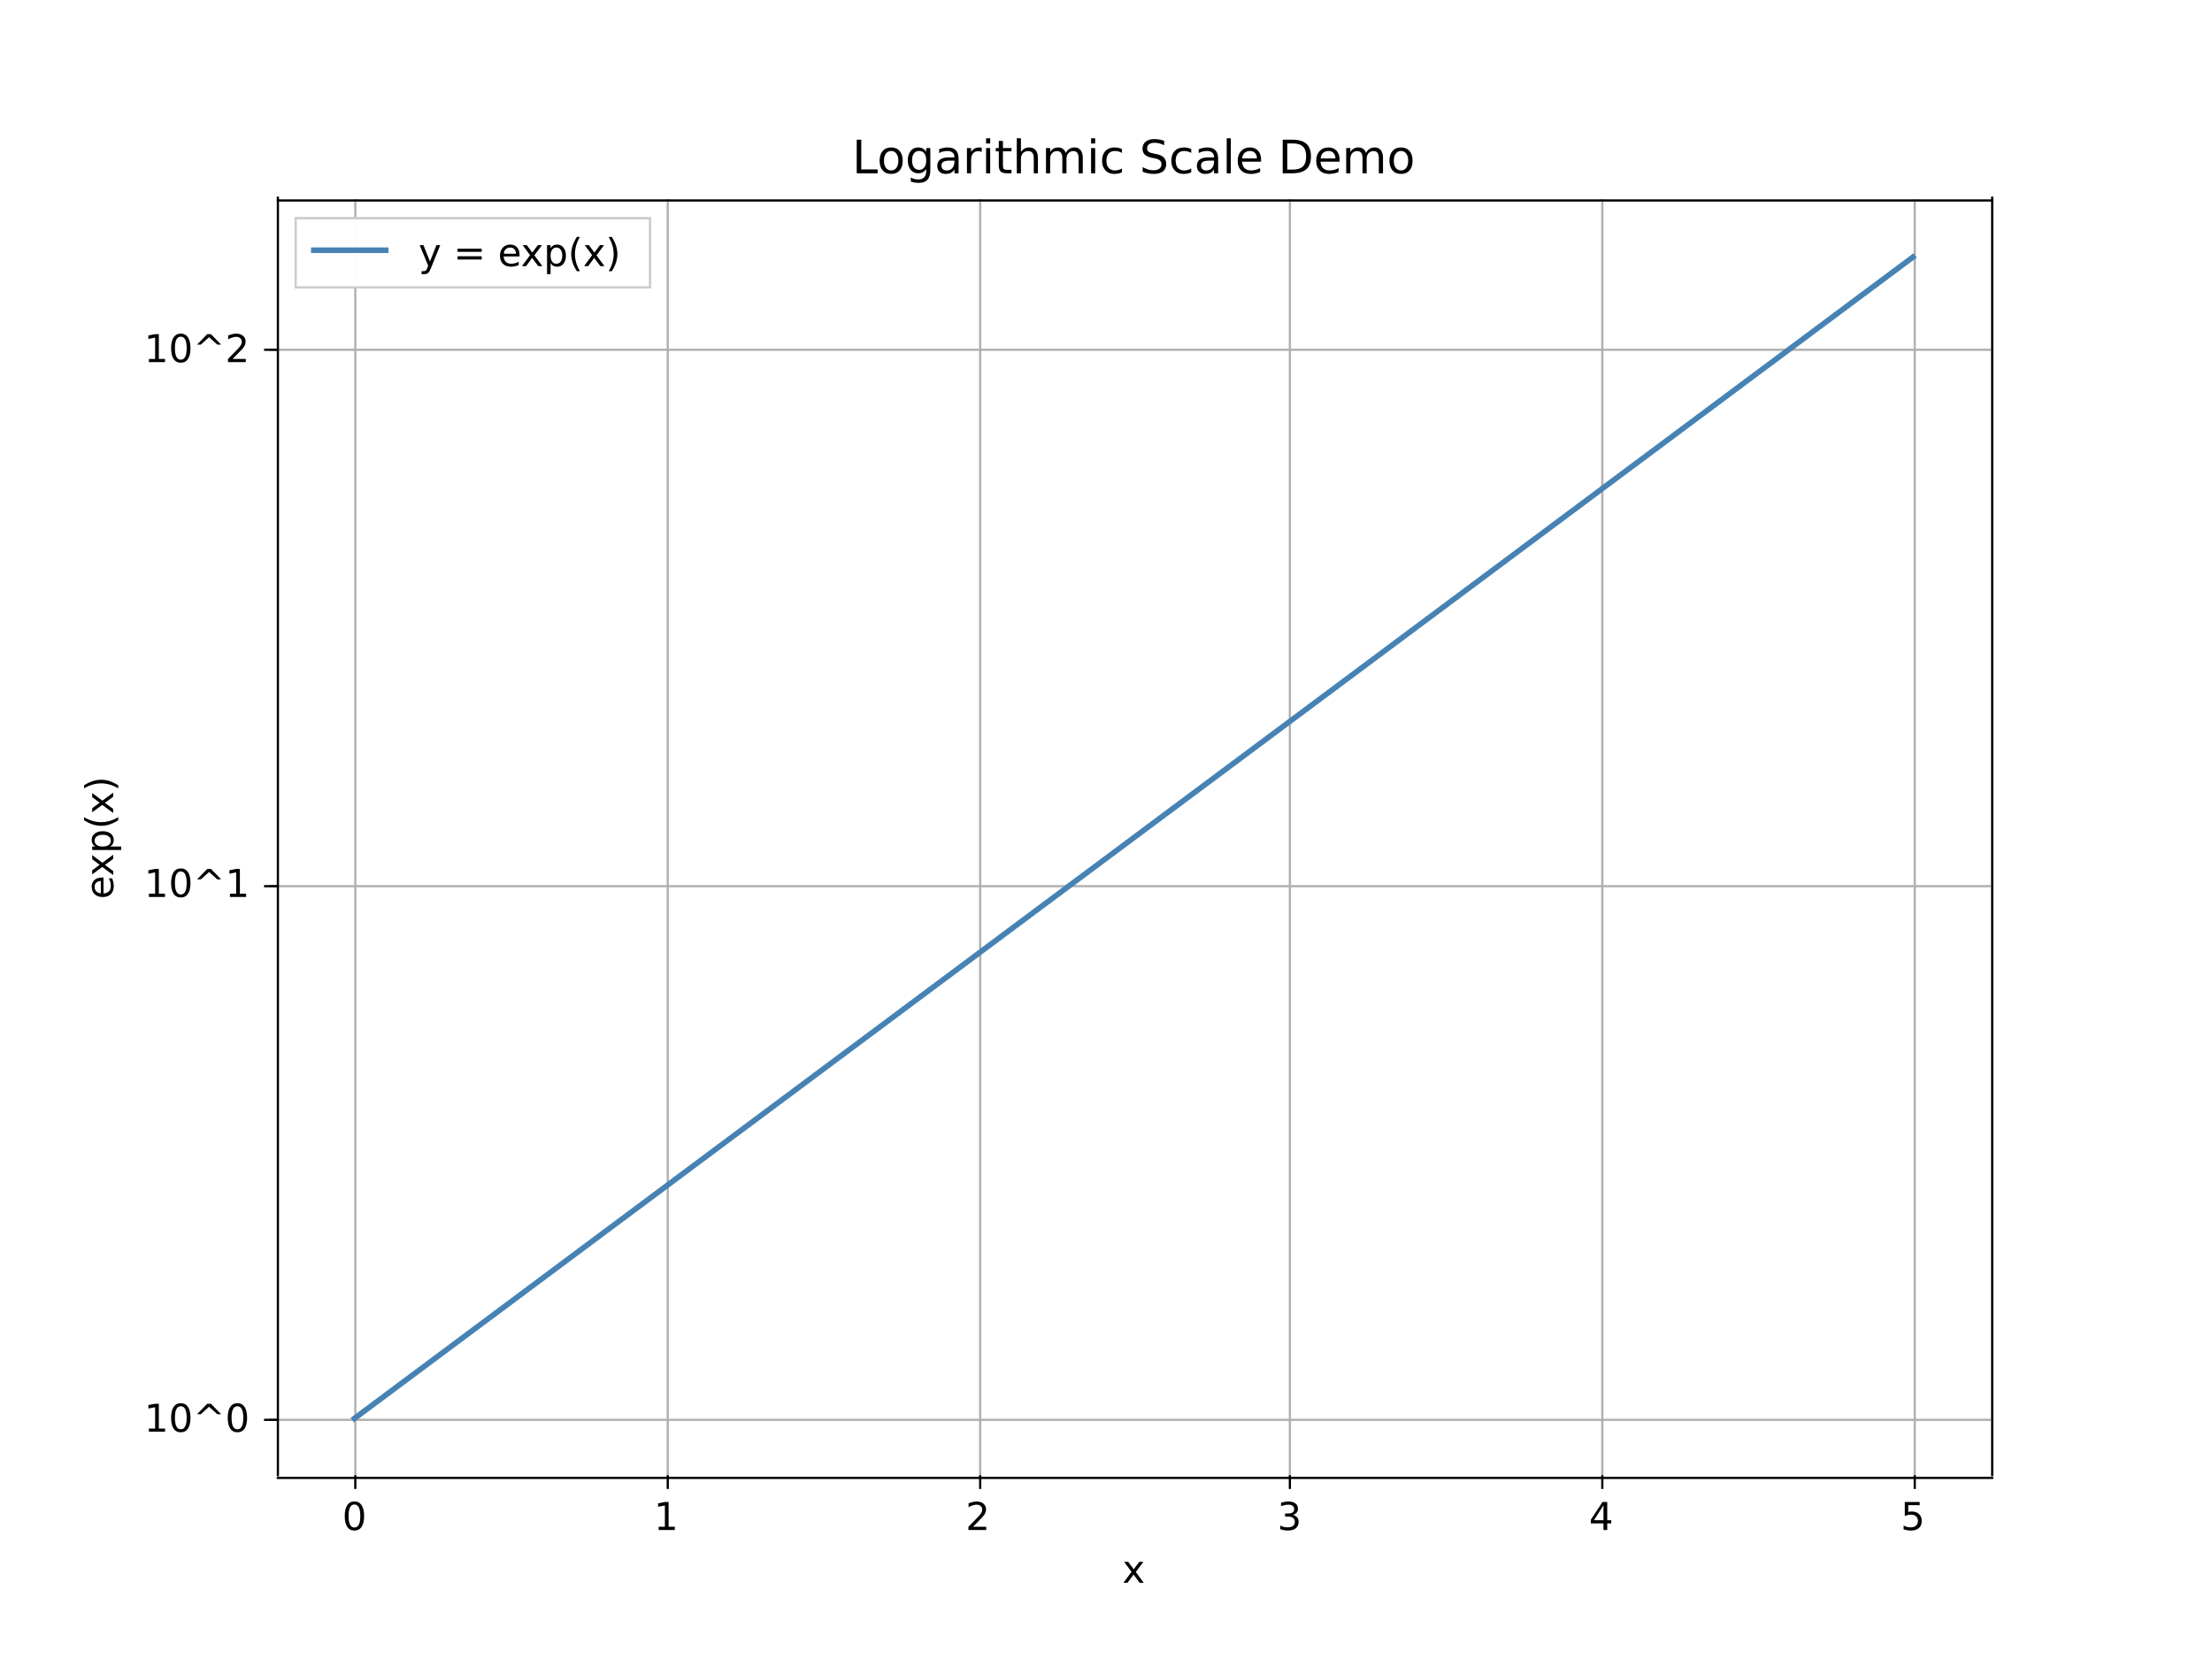
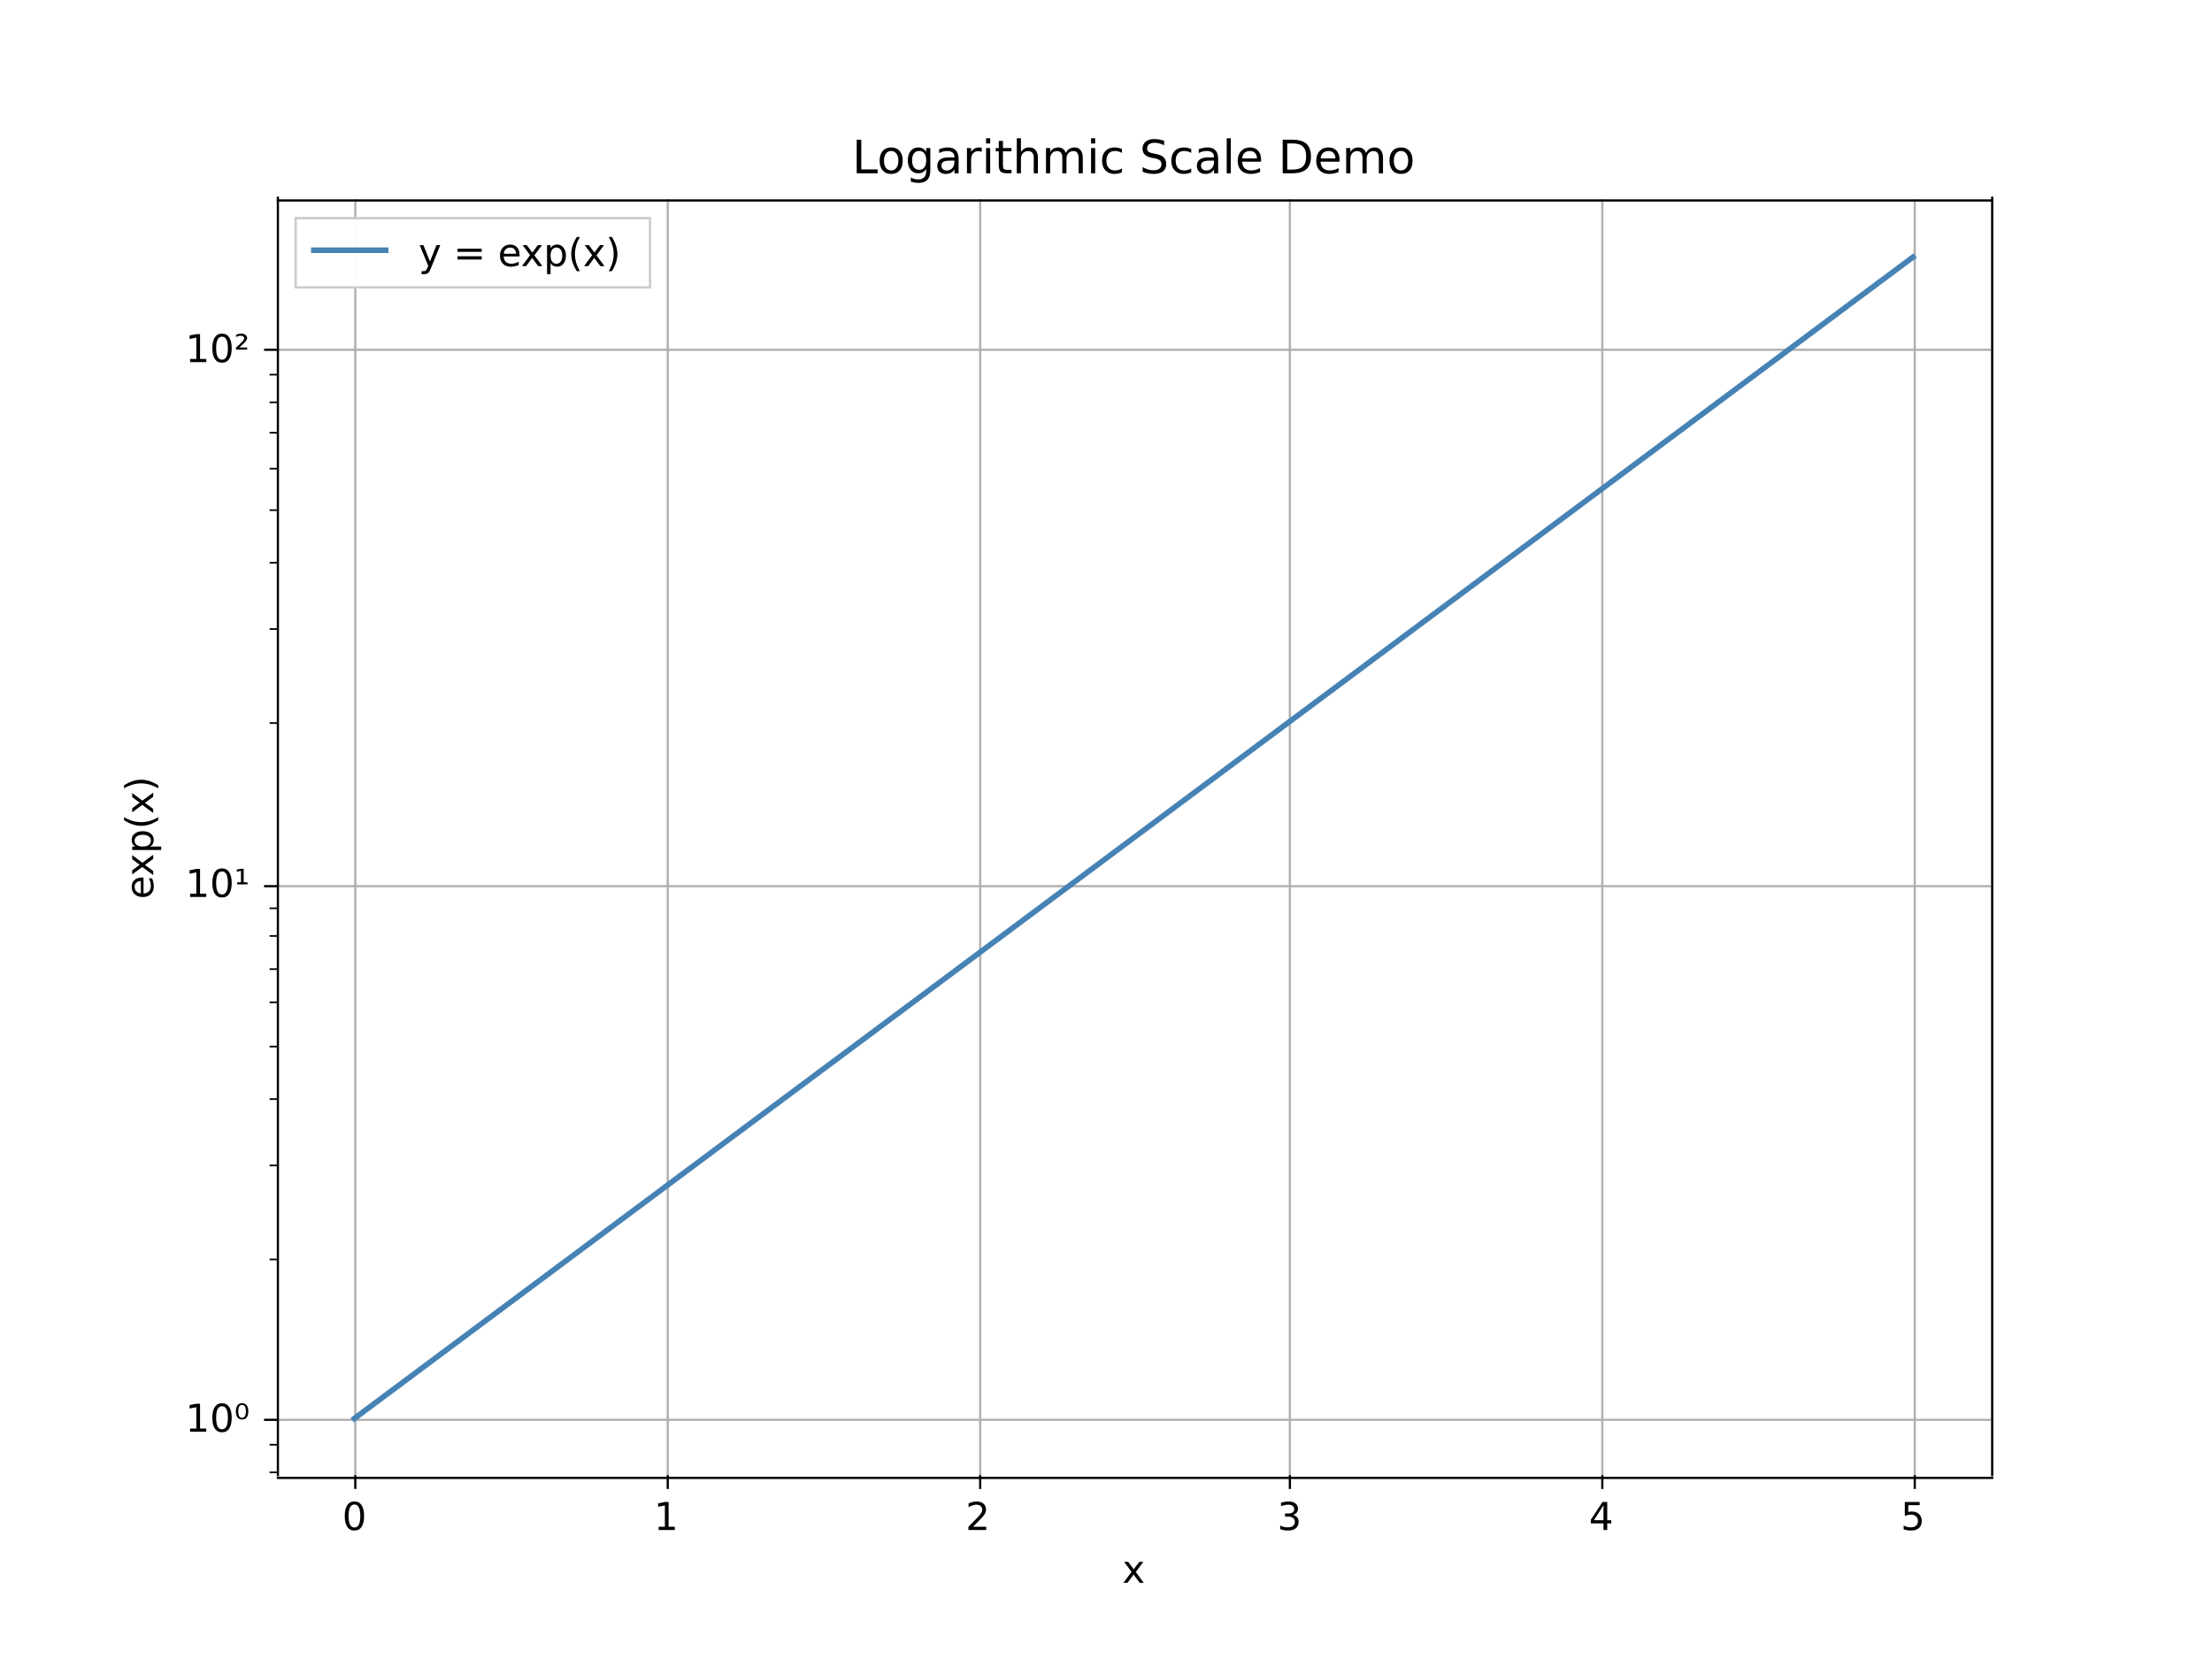
<svg xmlns="http://www.w3.org/2000/svg" width="800" height="600" viewBox="0 0 800 600">
  <defs>
    <clipPath id="clip-1">
      <rect x="100.00" y="66.00" width="620.00" height="462.00" />
    </clipPath>
    <clipPath id="clip-2">
      <rect x="100.00" y="66.00" width="620.00" height="462.00" />
    </clipPath>
    <clipPath id="clip-3">
      <rect x="100.00" y="66.00" width="620.00" height="462.00" />
    </clipPath>
    <clipPath id="clip-4">
      <rect x="100.00" y="66.00" width="620.00" height="462.00" />
    </clipPath>
    <clipPath id="clip-5">
      <rect x="100.00" y="66.00" width="620.00" height="462.00" />
    </clipPath>
    <clipPath id="clip-6">
      <rect x="100.00" y="66.00" width="620.00" height="462.00" />
    </clipPath>
    <clipPath id="clip-7">
      <rect x="100.00" y="66.00" width="620.00" height="462.00" />
    </clipPath>
    <clipPath id="clip-8">
      <rect x="100.00" y="66.00" width="620.00" height="462.00" />
    </clipPath>
    <clipPath id="clip-9">
      <rect x="100.00" y="66.00" width="620.00" height="462.00" />
    </clipPath>
  </defs>
  <g transform="translate(0,600) scale(1,-1)">
    <rect width="800" height="600" fill="white" />
    <path d="M 0.00 0.00 L 800.00 0.00 L 800.00 600.00 L 0.00 600.00 L 0.00 0.00 Z " fill="#FFFFFF" fill-opacity="1.00" stroke="#000000" stroke-opacity="1.00" stroke-width="0.00" stroke-linecap="butt" stroke-linejoin="miter" />
    <path d="M 100.00 66.00 L 720.00 66.00 L 720.00 528.00 L 100.00 528.00 L 100.00 66.00 Z " fill="#FFFFFF" fill-opacity="1.00" stroke="none" stroke-opacity="0.00" stroke-width="0.00" stroke-linecap="butt" stroke-linejoin="miter" />
    <path d="M 128.50 66.50 L 128.50 528.50 " fill="none" fill-opacity="0.00" stroke="#B0B0B0" stroke-opacity="1.00" stroke-width="0.80" stroke-linecap="butt" stroke-linejoin="miter" clip-path="url(#clip-1)" />
    <path d="M 241.50 66.50 L 241.50 528.50 " fill="none" fill-opacity="0.00" stroke="#B0B0B0" stroke-opacity="1.00" stroke-width="0.80" stroke-linecap="butt" stroke-linejoin="miter" clip-path="url(#clip-2)" />
    <path d="M 354.50 66.50 L 354.50 528.50 " fill="none" fill-opacity="0.00" stroke="#B0B0B0" stroke-opacity="1.00" stroke-width="0.80" stroke-linecap="butt" stroke-linejoin="miter" clip-path="url(#clip-3)" />
    <path d="M 466.50 66.50 L 466.50 528.50 " fill="none" fill-opacity="0.00" stroke="#B0B0B0" stroke-opacity="1.00" stroke-width="0.80" stroke-linecap="butt" stroke-linejoin="miter" clip-path="url(#clip-4)" />
    <path d="M 579.50 66.50 L 579.50 528.50 " fill="none" fill-opacity="0.00" stroke="#B0B0B0" stroke-opacity="1.00" stroke-width="0.80" stroke-linecap="butt" stroke-linejoin="miter" clip-path="url(#clip-5)" />
    <path d="M 692.50 66.50 L 692.50 528.50 " fill="none" fill-opacity="0.00" stroke="#B0B0B0" stroke-opacity="1.00" stroke-width="0.80" stroke-linecap="butt" stroke-linejoin="miter" clip-path="url(#clip-6)" />
    <path d="M 100.50 86.50 L 720.50 86.50 " fill="none" fill-opacity="0.00" stroke="#B0B0B0" stroke-opacity="1.00" stroke-width="0.80" stroke-linecap="butt" stroke-linejoin="miter" clip-path="url(#clip-7)" />
    <path d="M 100.50 279.50 L 720.50 279.50 " fill="none" fill-opacity="0.00" stroke="#B0B0B0" stroke-opacity="1.00" stroke-width="0.80" stroke-linecap="butt" stroke-linejoin="miter" clip-path="url(#clip-8)" />
    <path d="M 100.50 473.50 L 720.50 473.50 " fill="none" fill-opacity="0.00" stroke="#B0B0B0" stroke-opacity="1.00" stroke-width="0.80" stroke-linecap="butt" stroke-linejoin="miter" clip-path="url(#clip-9)" />
    <path d="M 128.18 87.00 L 139.45 95.40 L 150.73 103.80 L 162.00 112.20 L 173.27 120.60 L 184.55 129.00 L 195.82 137.40 L 207.09 145.80 L 218.36 154.20 L 229.64 162.60 L 240.91 171.00 L 252.18 179.40 L 263.45 187.80 L 274.73 196.20 L 286.00 204.60 L 297.27 213.00 L 308.55 221.40 L 319.82 229.80 L 331.09 238.20 L 342.36 246.60 L 353.64 255.00 L 364.91 263.40 L 376.18 271.80 L 387.45 280.20 L 398.73 288.60 L 410.00 297.00 L 421.27 305.40 L 432.55 313.80 L 443.82 322.20 L 455.09 330.60 L 466.36 339.00 L 477.64 347.40 L 488.91 355.80 L 500.18 364.20 L 511.45 372.60 L 522.73 381.00 L 534.00 389.40 L 545.27 397.80 L 556.55 406.20 L 567.82 414.60 L 579.09 423.00 L 590.36 431.40 L 601.64 439.80 L 612.91 448.20 L 624.18 456.60 L 635.45 465.00 L 646.73 473.40 L 658.00 481.80 L 669.27 490.20 L 680.55 498.60 L 691.82 507.00 " fill="none" fill-opacity="0.00" stroke="#4682B4" stroke-opacity="1.00" stroke-width="2.00" stroke-linecap="square" stroke-linejoin="round" />
    <text font-family="DejaVu Sans" font-size="16.67" fill="#000000" fill-opacity="1.00" text-anchor="middle" transform="translate(410.00,537.33) scale(1,-1)">Logarithmic Scale Demo</text>
    <path d="M 106.94 496.06 L 235.09 496.06 L 235.09 521.06 L 106.94 521.06 L 106.94 496.06 Z " fill="#FFFFFF" fill-opacity="0.80" stroke="#CCCCCC" stroke-opacity="1.00" stroke-width="0.80" stroke-linecap="butt" stroke-linejoin="miter" />
    <path d="M 112.50 509.50 L 140.50 509.50 " fill="none" fill-opacity="0.00" stroke="#4682B4" stroke-opacity="1.00" stroke-width="2.00" stroke-linecap="butt" stroke-linejoin="miter" />
    <text font-family="DejaVu Sans" font-size="13.89" fill="#000000" fill-opacity="1.00" text-anchor="start" dominant-baseline="central" transform="translate(151.39,508.56) scale(1,-1)">y = exp(x)</text>
    <path d="M 128.50 66.50 L 128.50 61.50 " fill="none" fill-opacity="0.00" stroke="#000000" stroke-opacity="1.00" stroke-width="0.80" stroke-linecap="butt" stroke-linejoin="miter" />
    <text font-family="DejaVu Sans" font-size="13.89" fill="#000000" fill-opacity="1.00" text-anchor="middle" dominant-baseline="text-before-edge" transform="translate(128.18,56.28) scale(1,-1)">0</text>
    <path d="M 241.50 66.50 L 241.50 61.50 " fill="none" fill-opacity="0.00" stroke="#000000" stroke-opacity="1.00" stroke-width="0.80" stroke-linecap="butt" stroke-linejoin="miter" />
    <text font-family="DejaVu Sans" font-size="13.89" fill="#000000" fill-opacity="1.00" text-anchor="middle" dominant-baseline="text-before-edge" transform="translate(240.91,56.28) scale(1,-1)">1</text>
    <path d="M 354.50 66.50 L 354.50 61.50 " fill="none" fill-opacity="0.00" stroke="#000000" stroke-opacity="1.00" stroke-width="0.80" stroke-linecap="butt" stroke-linejoin="miter" />
    <text font-family="DejaVu Sans" font-size="13.89" fill="#000000" fill-opacity="1.00" text-anchor="middle" dominant-baseline="text-before-edge" transform="translate(353.64,56.28) scale(1,-1)">2</text>
    <path d="M 466.50 66.50 L 466.50 61.50 " fill="none" fill-opacity="0.00" stroke="#000000" stroke-opacity="1.00" stroke-width="0.80" stroke-linecap="butt" stroke-linejoin="miter" />
    <text font-family="DejaVu Sans" font-size="13.89" fill="#000000" fill-opacity="1.00" text-anchor="middle" dominant-baseline="text-before-edge" transform="translate(466.36,56.28) scale(1,-1)">3</text>
    <path d="M 579.50 66.50 L 579.50 61.50 " fill="none" fill-opacity="0.00" stroke="#000000" stroke-opacity="1.00" stroke-width="0.80" stroke-linecap="butt" stroke-linejoin="miter" />
    <text font-family="DejaVu Sans" font-size="13.89" fill="#000000" fill-opacity="1.00" text-anchor="middle" dominant-baseline="text-before-edge" transform="translate(579.09,56.28) scale(1,-1)">4</text>
    <path d="M 692.50 66.50 L 692.50 61.50 " fill="none" fill-opacity="0.00" stroke="#000000" stroke-opacity="1.00" stroke-width="0.80" stroke-linecap="butt" stroke-linejoin="miter" />
    <text font-family="DejaVu Sans" font-size="13.89" fill="#000000" fill-opacity="1.00" text-anchor="middle" dominant-baseline="text-before-edge" transform="translate(691.82,56.28) scale(1,-1)">5</text>
    <text font-family="DejaVu Sans" font-size="13.89" fill="#000000" fill-opacity="1.00" text-anchor="middle" dominant-baseline="text-before-edge" transform="translate(410.00,37.17) scale(1,-1)">x</text>
    <path d="M 100.50 86.50 L 95.50 86.50 " fill="none" fill-opacity="0.00" stroke="#000000" stroke-opacity="1.00" stroke-width="0.80" stroke-linecap="butt" stroke-linejoin="miter" />
-     <text font-family="DejaVu Sans" font-size="13.89" fill="#000000" fill-opacity="1.00" text-anchor="end" dominant-baseline="central" transform="translate(90.28,87.00) scale(1,-1)">10^0</text>
+     <text font-family="DejaVu Sans" font-size="13.89" fill="#000000" fill-opacity="1.00" text-anchor="end" dominant-baseline="central" transform="translate(90.28,87.00) scale(1,-1)">10⁰</text>
    <path d="M 100.50 279.50 L 95.50 279.50 " fill="none" fill-opacity="0.00" stroke="#000000" stroke-opacity="1.00" stroke-width="0.80" stroke-linecap="butt" stroke-linejoin="miter" />
-     <text font-family="DejaVu Sans" font-size="13.89" fill="#000000" fill-opacity="1.00" text-anchor="end" dominant-baseline="central" transform="translate(90.28,280.42) scale(1,-1)">10^1</text>
+     <text font-family="DejaVu Sans" font-size="13.89" fill="#000000" fill-opacity="1.00" text-anchor="end" dominant-baseline="central" transform="translate(90.28,280.42) scale(1,-1)">10¹</text>
    <path d="M 100.50 473.50 L 95.50 473.50 " fill="none" fill-opacity="0.00" stroke="#000000" stroke-opacity="1.00" stroke-width="0.80" stroke-linecap="butt" stroke-linejoin="miter" />
-     <text font-family="DejaVu Sans" font-size="13.89" fill="#000000" fill-opacity="1.00" text-anchor="end" dominant-baseline="central" transform="translate(90.28,473.83) scale(1,-1)">10^2</text>
-     <path d="M 100.50 86.50 L 97.50 86.50 " fill="none" fill-opacity="0.00" stroke="#000000" stroke-opacity="1.00" stroke-width="0.60" stroke-linecap="butt" stroke-linejoin="miter" />
-     <path d="M 100.50 279.50 L 97.50 279.50 " fill="none" fill-opacity="0.00" stroke="#000000" stroke-opacity="1.00" stroke-width="0.60" stroke-linecap="butt" stroke-linejoin="miter" />
-     <path d="M 100.50 473.50 L 97.50 473.50 " fill="none" fill-opacity="0.00" stroke="#000000" stroke-opacity="1.00" stroke-width="0.60" stroke-linecap="butt" stroke-linejoin="miter" />
-     <text font-family="DejaVu Sans" font-size="13.89" fill="#000000" fill-opacity="1.00" text-anchor="middle" transform="translate(40.94,297.00) rotate(90.00) scale(1,-1)">exp(x)</text>
+     <text font-family="DejaVu Sans" font-size="13.89" fill="#000000" fill-opacity="1.00" text-anchor="end" dominant-baseline="central" transform="translate(90.28,473.83) scale(1,-1)">10²</text>
+     <path d="M 100.50 67.50 L 97.50 67.50 " fill="none" fill-opacity="0.00" stroke="#000000" stroke-opacity="1.00" stroke-width="0.60" stroke-linecap="butt" stroke-linejoin="miter" />
+     <path d="M 100.50 77.50 L 97.50 77.50 " fill="none" fill-opacity="0.00" stroke="#000000" stroke-opacity="1.00" stroke-width="0.60" stroke-linecap="butt" stroke-linejoin="miter" />
+     <path d="M 100.50 144.50 L 97.50 144.50 " fill="none" fill-opacity="0.00" stroke="#000000" stroke-opacity="1.00" stroke-width="0.60" stroke-linecap="butt" stroke-linejoin="miter" />
+     <path d="M 100.50 178.50 L 97.50 178.50 " fill="none" fill-opacity="0.00" stroke="#000000" stroke-opacity="1.00" stroke-width="0.60" stroke-linecap="butt" stroke-linejoin="miter" />
+     <path d="M 100.50 202.50 L 97.50 202.50 " fill="none" fill-opacity="0.00" stroke="#000000" stroke-opacity="1.00" stroke-width="0.60" stroke-linecap="butt" stroke-linejoin="miter" />
+     <path d="M 100.50 221.50 L 97.50 221.50 " fill="none" fill-opacity="0.00" stroke="#000000" stroke-opacity="1.00" stroke-width="0.60" stroke-linecap="butt" stroke-linejoin="miter" />
+     <path d="M 100.50 237.50 L 97.50 237.50 " fill="none" fill-opacity="0.00" stroke="#000000" stroke-opacity="1.00" stroke-width="0.60" stroke-linecap="butt" stroke-linejoin="miter" />
+     <path d="M 100.50 249.50 L 97.50 249.50 " fill="none" fill-opacity="0.00" stroke="#000000" stroke-opacity="1.00" stroke-width="0.60" stroke-linecap="butt" stroke-linejoin="miter" />
+     <path d="M 100.50 261.50 L 97.50 261.50 " fill="none" fill-opacity="0.00" stroke="#000000" stroke-opacity="1.00" stroke-width="0.60" stroke-linecap="butt" stroke-linejoin="miter" />
+     <path d="M 100.50 271.50 L 97.50 271.50 " fill="none" fill-opacity="0.00" stroke="#000000" stroke-opacity="1.00" stroke-width="0.60" stroke-linecap="butt" stroke-linejoin="miter" />
+     <path d="M 100.50 338.50 L 97.50 338.50 " fill="none" fill-opacity="0.00" stroke="#000000" stroke-opacity="1.00" stroke-width="0.60" stroke-linecap="butt" stroke-linejoin="miter" />
+     <path d="M 100.50 372.50 L 97.50 372.50 " fill="none" fill-opacity="0.00" stroke="#000000" stroke-opacity="1.00" stroke-width="0.60" stroke-linecap="butt" stroke-linejoin="miter" />
+     <path d="M 100.50 396.50 L 97.50 396.50 " fill="none" fill-opacity="0.00" stroke="#000000" stroke-opacity="1.00" stroke-width="0.60" stroke-linecap="butt" stroke-linejoin="miter" />
+     <path d="M 100.50 415.50 L 97.50 415.50 " fill="none" fill-opacity="0.00" stroke="#000000" stroke-opacity="1.00" stroke-width="0.60" stroke-linecap="butt" stroke-linejoin="miter" />
+     <path d="M 100.50 430.50 L 97.50 430.50 " fill="none" fill-opacity="0.00" stroke="#000000" stroke-opacity="1.00" stroke-width="0.60" stroke-linecap="butt" stroke-linejoin="miter" />
+     <path d="M 100.50 443.50 L 97.50 443.50 " fill="none" fill-opacity="0.00" stroke="#000000" stroke-opacity="1.00" stroke-width="0.60" stroke-linecap="butt" stroke-linejoin="miter" />
+     <path d="M 100.50 454.50 L 97.50 454.50 " fill="none" fill-opacity="0.00" stroke="#000000" stroke-opacity="1.00" stroke-width="0.60" stroke-linecap="butt" stroke-linejoin="miter" />
+     <path d="M 100.50 464.50 L 97.50 464.50 " fill="none" fill-opacity="0.00" stroke="#000000" stroke-opacity="1.00" stroke-width="0.60" stroke-linecap="butt" stroke-linejoin="miter" />
+     <text font-family="DejaVu Sans" font-size="13.89" fill="#000000" fill-opacity="1.00" text-anchor="middle" transform="translate(55.41,297.00) rotate(90.00) scale(1,-1)">exp(x)</text>
    <path d="M 100.50 66.50 L 100.50 528.50 " fill="none" fill-opacity="0.00" stroke="#000000" stroke-opacity="1.00" stroke-width="0.80" stroke-linecap="square" stroke-linejoin="miter" />
    <path d="M 720.50 66.50 L 720.50 528.50 " fill="none" fill-opacity="0.00" stroke="#000000" stroke-opacity="1.00" stroke-width="0.80" stroke-linecap="square" stroke-linejoin="miter" />
    <path d="M 100.50 65.50 L 720.50 65.50 " fill="none" fill-opacity="0.00" stroke="#000000" stroke-opacity="1.00" stroke-width="0.80" stroke-linecap="square" stroke-linejoin="miter" />
    <path d="M 100.50 527.50 L 720.50 527.50 " fill="none" fill-opacity="0.00" stroke="#000000" stroke-opacity="1.00" stroke-width="0.80" stroke-linecap="square" stroke-linejoin="miter" />
    <path d="M 106.94 496.06 L 235.09 496.06 L 235.09 521.06 L 106.94 521.06 L 106.94 496.06 Z " fill="#FFFFFF" fill-opacity="0.80" stroke="#CCCCCC" stroke-opacity="1.00" stroke-width="0.80" stroke-linecap="butt" stroke-linejoin="miter" />
    <path d="M 112.50 509.50 L 140.50 509.50 " fill="none" fill-opacity="0.00" stroke="#4682B4" stroke-opacity="1.00" stroke-width="2.00" stroke-linecap="butt" stroke-linejoin="miter" />
    <text font-family="DejaVu Sans" font-size="13.89" fill="#000000" fill-opacity="1.00" text-anchor="start" dominant-baseline="central" transform="translate(151.39,508.56) scale(1,-1)">y = exp(x)</text>
  </g>
</svg>
